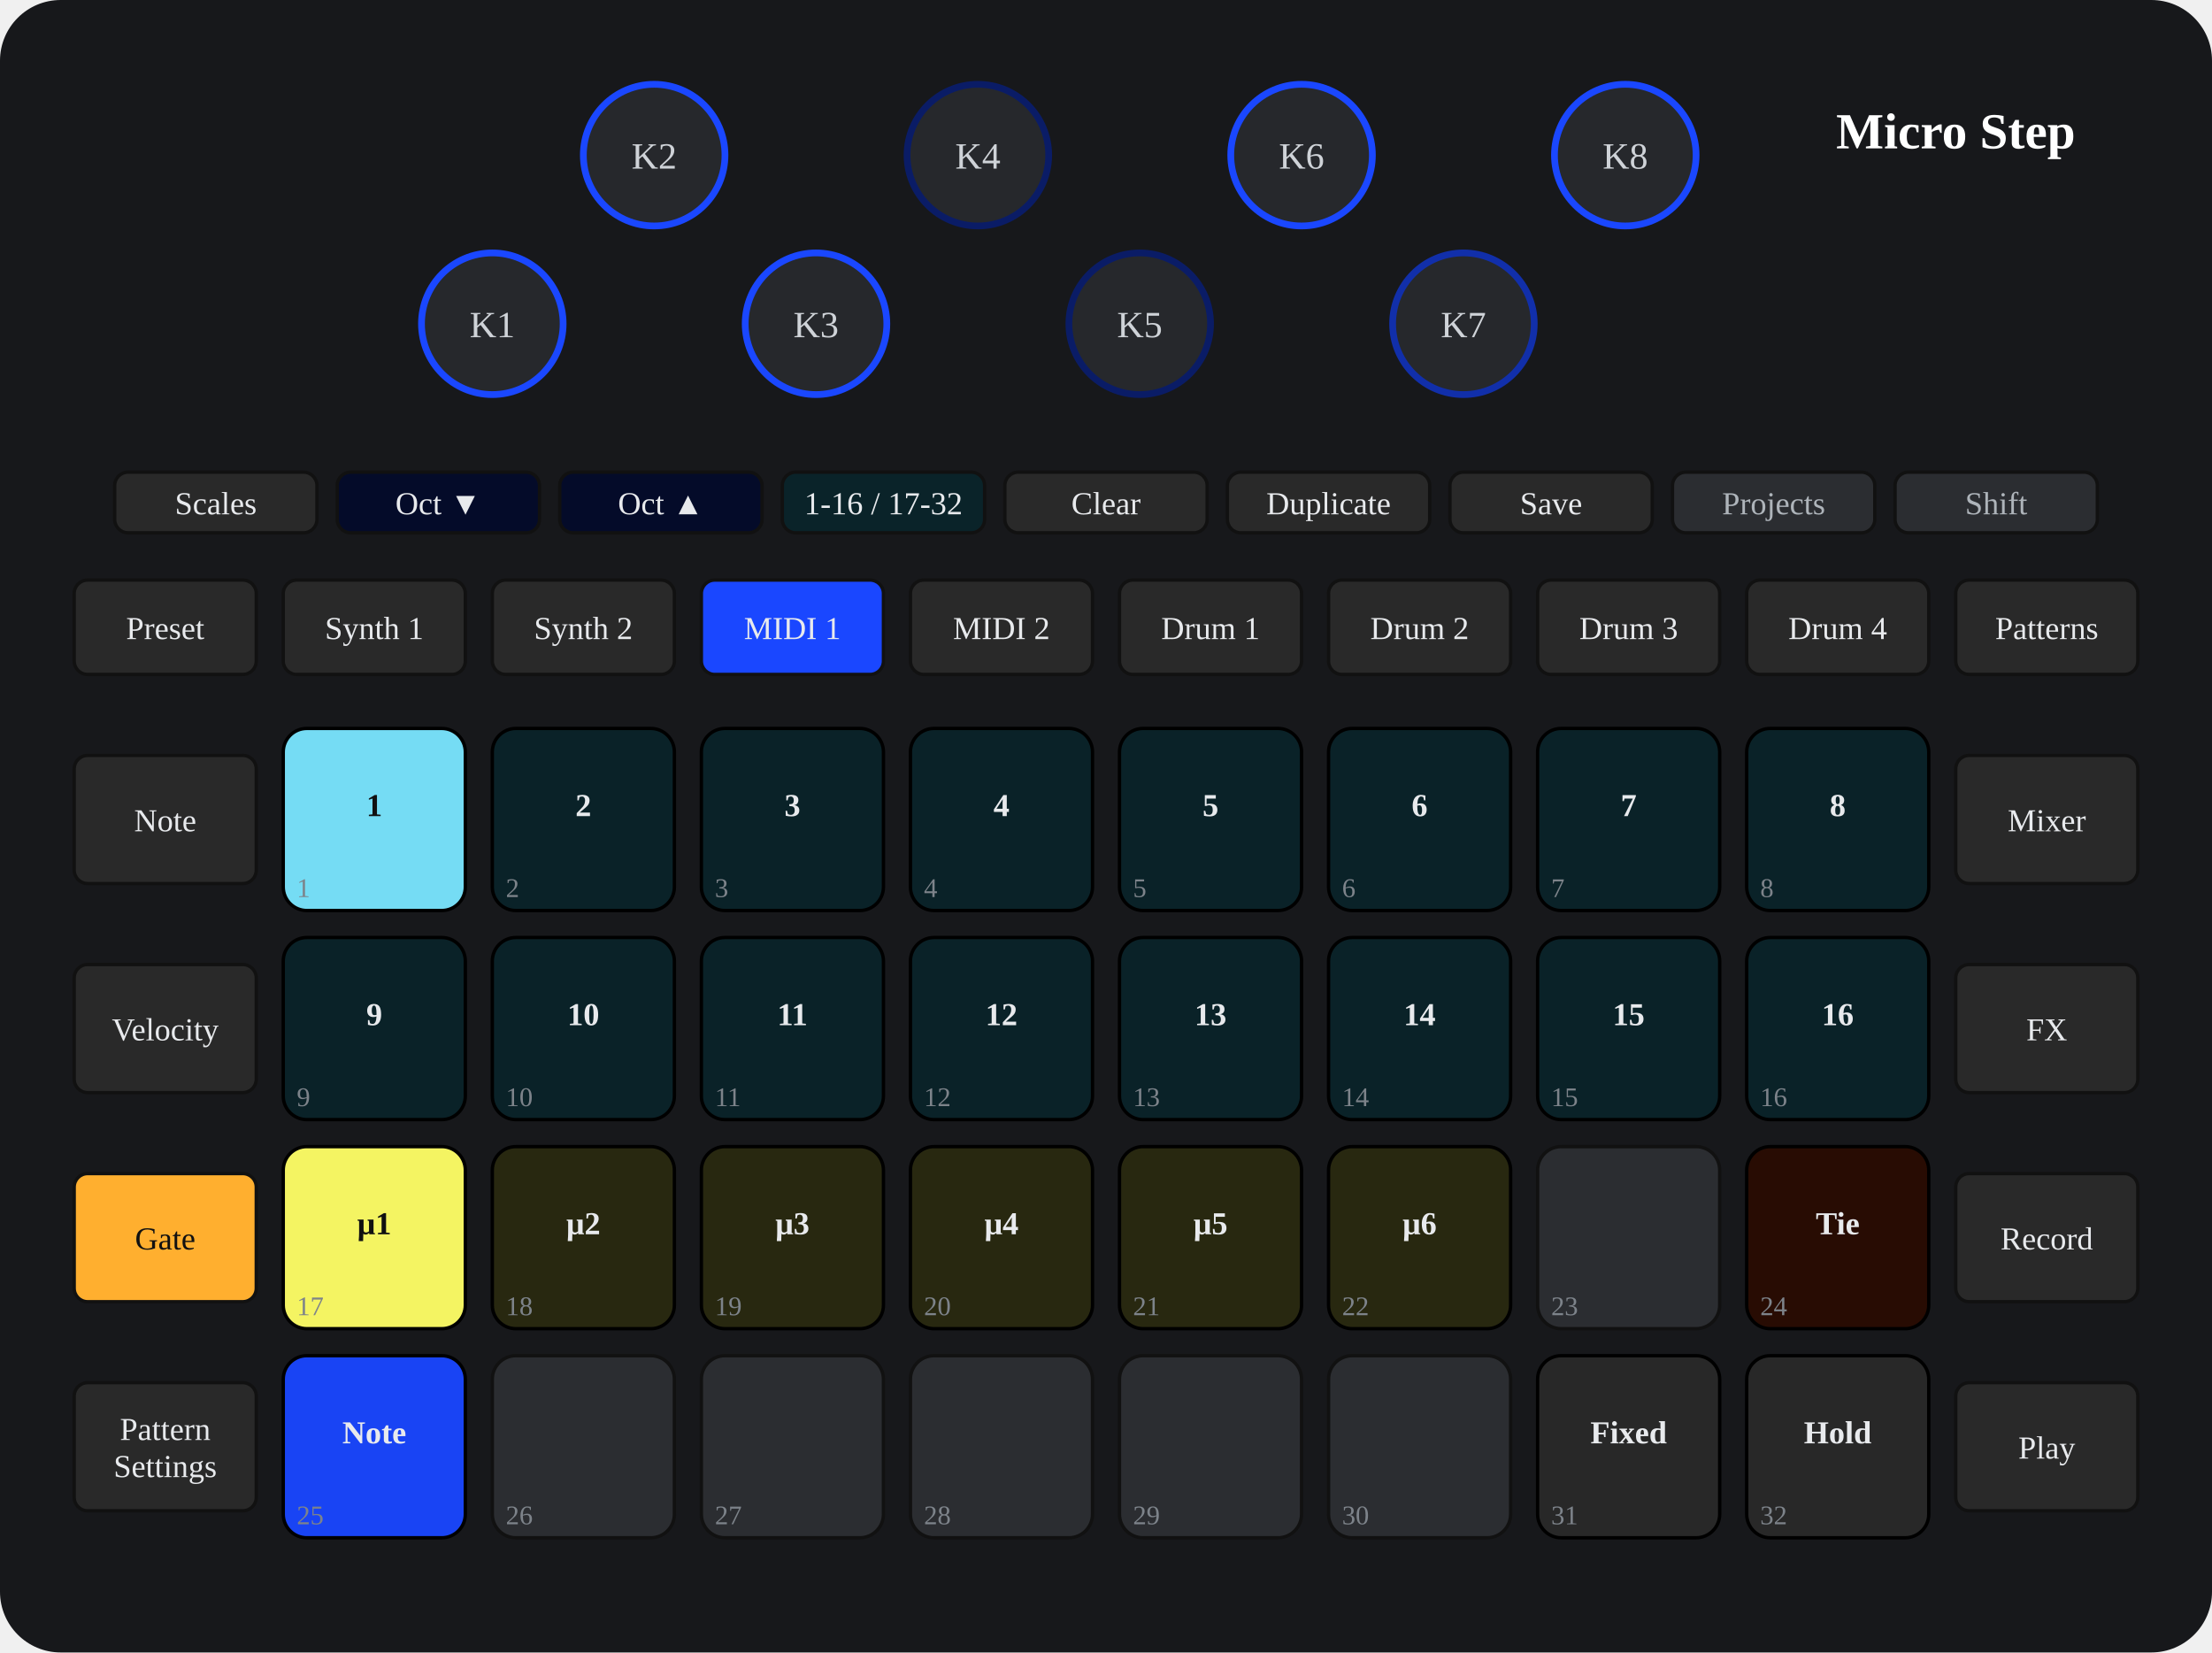
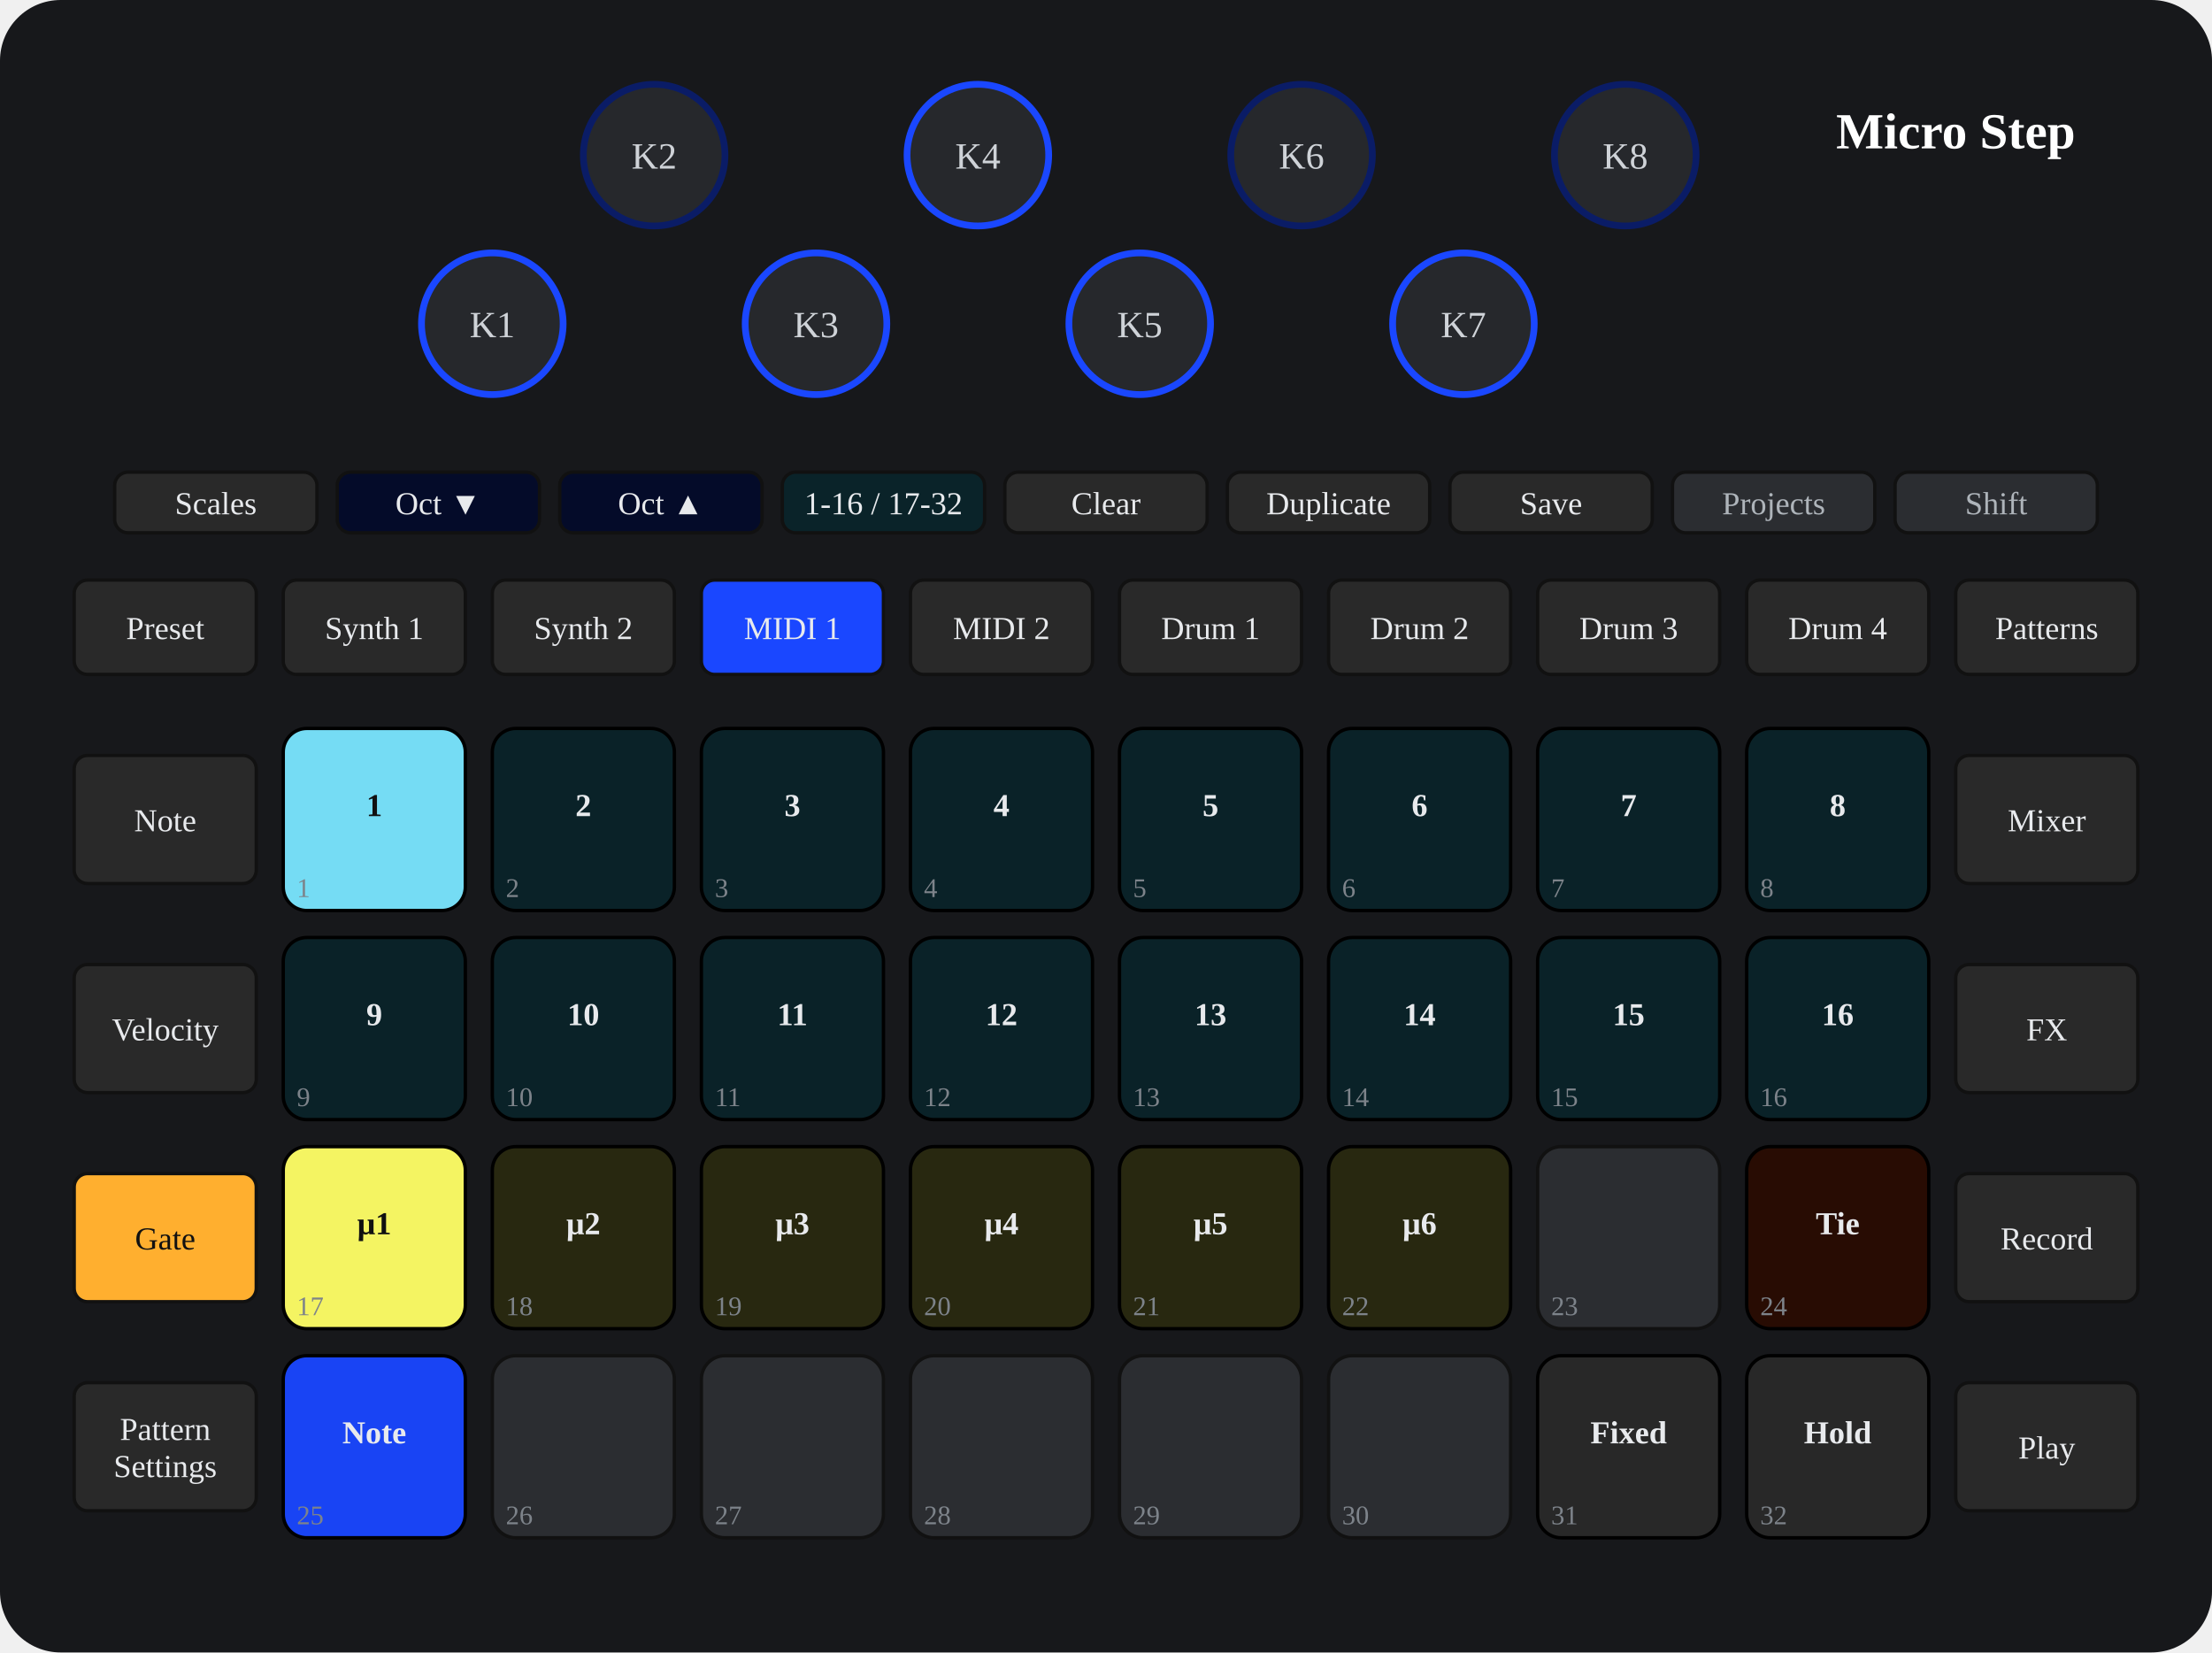
<svg xmlns="http://www.w3.org/2000/svg" viewBox="0 0 656 490" role="img" aria-label="Micro Step: micro steps and Tie; pad 31 fixed length, pad 32 gate by press.">
  <rect x="0" y="0" width="656" height="490" rx="18" fill="#17181b" />
  <circle cx="146" cy="96" r="21" fill="#26282c" stroke="#1a47ff" stroke-width="2" />
  <text x="146" y="100" font-size="11" fill="#cfd3d8" text-anchor="middle">K1</text>
-   <circle cx="194" cy="46" r="21" fill="#26282c" stroke="#1a47ff" stroke-width="2" />
+   <circle cx="194" cy="46" r="21" fill="#26282c" stroke="#0a1c66" stroke-width="2" />
  <text x="194" y="50" font-size="11" fill="#cfd3d8" text-anchor="middle">K2</text>
  <circle cx="242" cy="96" r="21" fill="#26282c" stroke="#1a47ff" stroke-width="2" />
  <text x="242" y="100" font-size="11" fill="#cfd3d8" text-anchor="middle">K3</text>
-   <circle cx="290" cy="46" r="21" fill="#26282c" stroke="#0a1c66" stroke-width="2" />
+   <circle cx="290" cy="46" r="21" fill="#26282c" stroke="#1a47ff" stroke-width="2" />
  <text x="290" y="50" font-size="11" fill="#cfd3d8" text-anchor="middle">K4</text>
-   <circle cx="338" cy="96" r="21" fill="#26282c" stroke="#0a1c66" stroke-width="2" />
+   <circle cx="338" cy="96" r="21" fill="#26282c" stroke="#1a47ff" stroke-width="2" />
  <text x="338" y="100" font-size="11" fill="#cfd3d8" text-anchor="middle">K5</text>
-   <circle cx="386" cy="46" r="21" fill="#26282c" stroke="#1a47ff" stroke-width="2" />
+   <circle cx="386" cy="46" r="21" fill="#26282c" stroke="#0a1c66" stroke-width="2" />
  <text x="386" y="50" font-size="11" fill="#cfd3d8" text-anchor="middle">K6</text>
-   <circle cx="434" cy="96" r="21" fill="#26282c" stroke="#112faa" stroke-width="2" />
+   <circle cx="434" cy="96" r="21" fill="#26282c" stroke="#1a47ff" stroke-width="2" />
  <text x="434" y="100" font-size="11" fill="#cfd3d8" text-anchor="middle">K7</text>
-   <circle cx="482" cy="46" r="21" fill="#26282c" stroke="#1a47ff" stroke-width="2" />
+   <circle cx="482" cy="46" r="21" fill="#26282c" stroke="#0a1c66" stroke-width="2" />
  <text x="482" y="50" font-size="11" fill="#cfd3d8" text-anchor="middle">K8</text>
  <text x="580" y="44" font-size="15" font-weight="bold" fill="#ffffff" text-anchor="middle">Micro Step</text>
  <rect x="34" y="140" width="60" height="18" rx="4" fill="#292929" stroke="#111" />
  <text x="64.0" y="152.5" font-size="9.5" fill="#e8eaed" text-anchor="middle">Scales</text>
  <rect x="100" y="140" width="60" height="18" rx="4" fill="#040b29" stroke="#111" />
  <text x="130.0" y="152.5" font-size="9.5" fill="#e8eaed" text-anchor="middle">Oct ▼</text>
  <rect x="166" y="140" width="60" height="18" rx="4" fill="#040b29" stroke="#111" />
  <text x="196.0" y="152.5" font-size="9.5" fill="#e8eaed" text-anchor="middle">Oct ▲</text>
  <rect x="232" y="140" width="60" height="18" rx="4" fill="#0a2329" stroke="#111" />
  <text x="262.0" y="152.5" font-size="9.5" fill="#e8eaed" text-anchor="middle">1-16 / 17-32</text>
  <rect x="298" y="140" width="60" height="18" rx="4" fill="#292929" stroke="#111" />
  <text x="328.0" y="152.5" font-size="9.5" fill="#e8eaed" text-anchor="middle">Clear</text>
  <rect x="364" y="140" width="60" height="18" rx="4" fill="#292929" stroke="#111" />
  <text x="394.0" y="152.5" font-size="9.5" fill="#e8eaed" text-anchor="middle">Duplicate</text>
  <rect x="430" y="140" width="60" height="18" rx="4" fill="#292929" stroke="#111" />
  <text x="460.0" y="152.5" font-size="9.5" fill="#e8eaed" text-anchor="middle">Save</text>
  <rect x="496" y="140" width="60" height="18" rx="4" fill="#2b2d31" stroke="#111" />
  <text x="526.0" y="152.5" font-size="9.5" fill="#aeb4ba" text-anchor="middle">Projects</text>
  <rect x="562" y="140" width="60" height="18" rx="4" fill="#2b2d31" stroke="#111" />
  <text x="592.0" y="152.5" font-size="9.5" fill="#aeb4ba" text-anchor="middle">Shift</text>
  <rect x="22" y="172" width="54" height="28" rx="4" fill="#292929" stroke="#111" />
  <text x="49.0" y="189.5" font-size="9.5" fill="#e8eaed" text-anchor="middle">Preset</text>
  <rect x="84" y="172" width="54" height="28" rx="4" fill="#292929" stroke="#111" />
  <text x="111.0" y="189.5" font-size="9.5" fill="#e8eaed" text-anchor="middle">Synth 1</text>
  <rect x="146" y="172" width="54" height="28" rx="4" fill="#292929" stroke="#111" />
  <text x="173.0" y="189.5" font-size="9.5" fill="#e8eaed" text-anchor="middle">Synth 2</text>
  <rect x="208" y="172" width="54" height="28" rx="4" fill="#1a47ff" stroke="#111" />
  <text x="235.0" y="189.5" font-size="9.5" fill="#e8eaed" text-anchor="middle">MIDI 1</text>
  <rect x="270" y="172" width="54" height="28" rx="4" fill="#292929" stroke="#111" />
  <text x="297.0" y="189.5" font-size="9.5" fill="#e8eaed" text-anchor="middle">MIDI 2</text>
  <rect x="332" y="172" width="54" height="28" rx="4" fill="#292929" stroke="#111" />
  <text x="359.0" y="189.5" font-size="9.5" fill="#e8eaed" text-anchor="middle">Drum 1</text>
  <rect x="394" y="172" width="54" height="28" rx="4" fill="#292929" stroke="#111" />
  <text x="421.0" y="189.5" font-size="9.5" fill="#e8eaed" text-anchor="middle">Drum 2</text>
  <rect x="456" y="172" width="54" height="28" rx="4" fill="#292929" stroke="#111" />
  <text x="483.0" y="189.5" font-size="9.5" fill="#e8eaed" text-anchor="middle">Drum 3</text>
  <rect x="518" y="172" width="54" height="28" rx="4" fill="#292929" stroke="#111" />
  <text x="545.0" y="189.5" font-size="9.5" fill="#e8eaed" text-anchor="middle">Drum 4</text>
  <rect x="580" y="172" width="54" height="28" rx="4" fill="#292929" stroke="#111" />
  <text x="607.0" y="189.5" font-size="9.5" fill="#e8eaed" text-anchor="middle">Patterns</text>
  <rect x="22" y="224" width="54" height="38" rx="4" fill="#292929" stroke="#111" />
  <text x="49.0" y="246.5" font-size="9.5" fill="#e8eaed" text-anchor="middle">Note</text>
  <rect x="580" y="224" width="54" height="38" rx="4" fill="#292929" stroke="#111" />
  <text x="607.0" y="246.5" font-size="9.5" fill="#e8eaed" text-anchor="middle">Mixer</text>
  <rect x="22" y="286" width="54" height="38" rx="4" fill="#292929" stroke="#111" />
  <text x="49.0" y="308.5" font-size="9.5" fill="#e8eaed" text-anchor="middle">Velocity</text>
  <rect x="580" y="286" width="54" height="38" rx="4" fill="#292929" stroke="#111" />
  <text x="607.0" y="308.5" font-size="9.5" fill="#e8eaed" text-anchor="middle">FX</text>
  <rect x="22" y="348" width="54" height="38" rx="4" fill="#ffaf2f" stroke="#111" />
  <text x="49.0" y="370.5" font-size="9.5" fill="#111" text-anchor="middle">Gate</text>
  <rect x="580" y="348" width="54" height="38" rx="4" fill="#292929" stroke="#111" />
  <text x="607.0" y="370.5" font-size="9.5" fill="#e8eaed" text-anchor="middle">Record</text>
  <rect x="22" y="410" width="54" height="38" rx="4" fill="#292929" stroke="#111" />
  <text x="49.0" y="427.0" font-size="9.5" fill="#e8eaed" text-anchor="middle">Pattern</text>
  <text x="49.0" y="438.0" font-size="9.5" fill="#e8eaed" text-anchor="middle">Settings</text>
  <rect x="580" y="410" width="54" height="38" rx="4" fill="#292929" stroke="#111" />
  <text x="607.0" y="432.5" font-size="9.5" fill="#e8eaed" text-anchor="middle">Play</text>
  <rect x="84" y="216" width="54" height="54" rx="7" fill="#7ae6ff" fill-opacity="0.95" stroke="#000" stroke-width="1" />
  <text x="111.0" y="242" font-size="9.5" fill="#111" text-anchor="middle" font-weight="bold">1</text>
  <text x="88" y="266" font-size="8" fill="#7d838a">1</text>
  <rect x="146" y="216" width="54" height="54" rx="7" fill="#0a2329" fill-opacity="0.95" stroke="#000" stroke-width="1" />
  <text x="173.0" y="242" font-size="9.5" fill="#e8eaed" text-anchor="middle" font-weight="bold">2</text>
  <text x="150" y="266" font-size="8" fill="#7d838a">2</text>
  <rect x="208" y="216" width="54" height="54" rx="7" fill="#0a2329" fill-opacity="0.95" stroke="#000" stroke-width="1" />
  <text x="235.0" y="242" font-size="9.5" fill="#e8eaed" text-anchor="middle" font-weight="bold">3</text>
  <text x="212" y="266" font-size="8" fill="#7d838a">3</text>
  <rect x="270" y="216" width="54" height="54" rx="7" fill="#0a2329" fill-opacity="0.95" stroke="#000" stroke-width="1" />
  <text x="297.0" y="242" font-size="9.5" fill="#e8eaed" text-anchor="middle" font-weight="bold">4</text>
  <text x="274" y="266" font-size="8" fill="#7d838a">4</text>
  <rect x="332" y="216" width="54" height="54" rx="7" fill="#0a2329" fill-opacity="0.95" stroke="#000" stroke-width="1" />
  <text x="359.0" y="242" font-size="9.5" fill="#e8eaed" text-anchor="middle" font-weight="bold">5</text>
  <text x="336" y="266" font-size="8" fill="#7d838a">5</text>
  <rect x="394" y="216" width="54" height="54" rx="7" fill="#0a2329" fill-opacity="0.95" stroke="#000" stroke-width="1" />
  <text x="421.0" y="242" font-size="9.5" fill="#e8eaed" text-anchor="middle" font-weight="bold">6</text>
  <text x="398" y="266" font-size="8" fill="#7d838a">6</text>
  <rect x="456" y="216" width="54" height="54" rx="7" fill="#0a2329" fill-opacity="0.95" stroke="#000" stroke-width="1" />
  <text x="483.0" y="242" font-size="9.5" fill="#e8eaed" text-anchor="middle" font-weight="bold">7</text>
  <text x="460" y="266" font-size="8" fill="#7d838a">7</text>
  <rect x="518" y="216" width="54" height="54" rx="7" fill="#0a2329" fill-opacity="0.95" stroke="#000" stroke-width="1" />
  <text x="545.0" y="242" font-size="9.5" fill="#e8eaed" text-anchor="middle" font-weight="bold">8</text>
  <text x="522" y="266" font-size="8" fill="#7d838a">8</text>
  <rect x="84" y="278" width="54" height="54" rx="7" fill="#0a2329" fill-opacity="0.95" stroke="#000" stroke-width="1" />
  <text x="111.0" y="304" font-size="9.5" fill="#e8eaed" text-anchor="middle" font-weight="bold">9</text>
  <text x="88" y="328" font-size="8" fill="#7d838a">9</text>
  <rect x="146" y="278" width="54" height="54" rx="7" fill="#0a2329" fill-opacity="0.95" stroke="#000" stroke-width="1" />
  <text x="173.0" y="304" font-size="9.5" fill="#e8eaed" text-anchor="middle" font-weight="bold">10</text>
  <text x="150" y="328" font-size="8" fill="#7d838a">10</text>
  <rect x="208" y="278" width="54" height="54" rx="7" fill="#0a2329" fill-opacity="0.95" stroke="#000" stroke-width="1" />
  <text x="235.0" y="304" font-size="9.5" fill="#e8eaed" text-anchor="middle" font-weight="bold">11</text>
  <text x="212" y="328" font-size="8" fill="#7d838a">11</text>
  <rect x="270" y="278" width="54" height="54" rx="7" fill="#0a2329" fill-opacity="0.95" stroke="#000" stroke-width="1" />
  <text x="297.0" y="304" font-size="9.5" fill="#e8eaed" text-anchor="middle" font-weight="bold">12</text>
  <text x="274" y="328" font-size="8" fill="#7d838a">12</text>
  <rect x="332" y="278" width="54" height="54" rx="7" fill="#0a2329" fill-opacity="0.95" stroke="#000" stroke-width="1" />
  <text x="359.0" y="304" font-size="9.5" fill="#e8eaed" text-anchor="middle" font-weight="bold">13</text>
  <text x="336" y="328" font-size="8" fill="#7d838a">13</text>
  <rect x="394" y="278" width="54" height="54" rx="7" fill="#0a2329" fill-opacity="0.95" stroke="#000" stroke-width="1" />
  <text x="421.0" y="304" font-size="9.5" fill="#e8eaed" text-anchor="middle" font-weight="bold">14</text>
  <text x="398" y="328" font-size="8" fill="#7d838a">14</text>
  <rect x="456" y="278" width="54" height="54" rx="7" fill="#0a2329" fill-opacity="0.95" stroke="#000" stroke-width="1" />
  <text x="483.0" y="304" font-size="9.5" fill="#e8eaed" text-anchor="middle" font-weight="bold">15</text>
  <text x="460" y="328" font-size="8" fill="#7d838a">15</text>
  <rect x="518" y="278" width="54" height="54" rx="7" fill="#0a2329" fill-opacity="0.95" stroke="#000" stroke-width="1" />
  <text x="545.0" y="304" font-size="9.5" fill="#e8eaed" text-anchor="middle" font-weight="bold">16</text>
  <text x="522" y="328" font-size="8" fill="#7d838a">16</text>
  <rect x="84" y="340" width="54" height="54" rx="7" fill="#ffff66" fill-opacity="0.95" stroke="#000" stroke-width="1" />
  <text x="111.0" y="366" font-size="9.5" fill="#111" text-anchor="middle" font-weight="bold">μ1</text>
  <text x="88" y="390" font-size="8" fill="#7d838a">17</text>
  <rect x="146" y="340" width="54" height="54" rx="7" fill="#292910" fill-opacity="0.95" stroke="#000" stroke-width="1" />
  <text x="173.0" y="366" font-size="9.5" fill="#e8eaed" text-anchor="middle" font-weight="bold">μ2</text>
  <text x="150" y="390" font-size="8" fill="#7d838a">18</text>
  <rect x="208" y="340" width="54" height="54" rx="7" fill="#292910" fill-opacity="0.95" stroke="#000" stroke-width="1" />
  <text x="235.0" y="366" font-size="9.5" fill="#e8eaed" text-anchor="middle" font-weight="bold">μ3</text>
  <text x="212" y="390" font-size="8" fill="#7d838a">19</text>
  <rect x="270" y="340" width="54" height="54" rx="7" fill="#292910" fill-opacity="0.95" stroke="#000" stroke-width="1" />
  <text x="297.0" y="366" font-size="9.5" fill="#e8eaed" text-anchor="middle" font-weight="bold">μ4</text>
  <text x="274" y="390" font-size="8" fill="#7d838a">20</text>
  <rect x="332" y="340" width="54" height="54" rx="7" fill="#292910" fill-opacity="0.95" stroke="#000" stroke-width="1" />
  <text x="359.0" y="366" font-size="9.5" fill="#e8eaed" text-anchor="middle" font-weight="bold">μ5</text>
  <text x="336" y="390" font-size="8" fill="#7d838a">21</text>
  <rect x="394" y="340" width="54" height="54" rx="7" fill="#292910" fill-opacity="0.95" stroke="#000" stroke-width="1" />
  <text x="421.0" y="366" font-size="9.5" fill="#e8eaed" text-anchor="middle" font-weight="bold">μ6</text>
  <text x="398" y="390" font-size="8" fill="#7d838a">22</text>
  <rect x="456" y="340" width="54" height="54" rx="7" fill="#2b2d31" stroke="#111" />
  <text x="460" y="390" font-size="8" fill="#7d838a">23</text>
  <rect x="518" y="340" width="54" height="54" rx="7" fill="#290c03" fill-opacity="0.95" stroke="#000" stroke-width="1" />
  <text x="545.0" y="366" font-size="9.5" fill="#e8eaed" text-anchor="middle" font-weight="bold">Tie</text>
  <text x="522" y="390" font-size="8" fill="#7d838a">24</text>
  <rect x="84" y="402" width="54" height="54" rx="7" fill="#1a47ff" fill-opacity="0.95" stroke="#000" stroke-width="1" />
  <text x="111.0" y="428" font-size="9.5" fill="#e8eaed" text-anchor="middle" font-weight="bold">Note</text>
  <text x="88" y="452" font-size="8" fill="#7d838a">25</text>
  <rect x="146" y="402" width="54" height="54" rx="7" fill="#2b2d31" stroke="#111" />
  <text x="150" y="452" font-size="8" fill="#7d838a">26</text>
  <rect x="208" y="402" width="54" height="54" rx="7" fill="#2b2d31" stroke="#111" />
  <text x="212" y="452" font-size="8" fill="#7d838a">27</text>
  <rect x="270" y="402" width="54" height="54" rx="7" fill="#2b2d31" stroke="#111" />
  <text x="274" y="452" font-size="8" fill="#7d838a">28</text>
  <rect x="332" y="402" width="54" height="54" rx="7" fill="#2b2d31" stroke="#111" />
  <text x="336" y="452" font-size="8" fill="#7d838a">29</text>
  <rect x="394" y="402" width="54" height="54" rx="7" fill="#2b2d31" stroke="#111" />
  <text x="398" y="452" font-size="8" fill="#7d838a">30</text>
  <rect x="456" y="402" width="54" height="54" rx="7" fill="#292929" fill-opacity="0.95" stroke="#000" stroke-width="1" />
  <text x="483.0" y="428" font-size="9.5" fill="#e8eaed" text-anchor="middle" font-weight="bold">Fixed</text>
  <text x="460" y="452" font-size="8" fill="#7d838a">31</text>
  <rect x="518" y="402" width="54" height="54" rx="7" fill="#292929" fill-opacity="0.95" stroke="#000" stroke-width="1" />
  <text x="545.0" y="428" font-size="9.5" fill="#e8eaed" text-anchor="middle" font-weight="bold">Hold</text>
  <text x="522" y="452" font-size="8" fill="#7d838a">32</text>
</svg>
